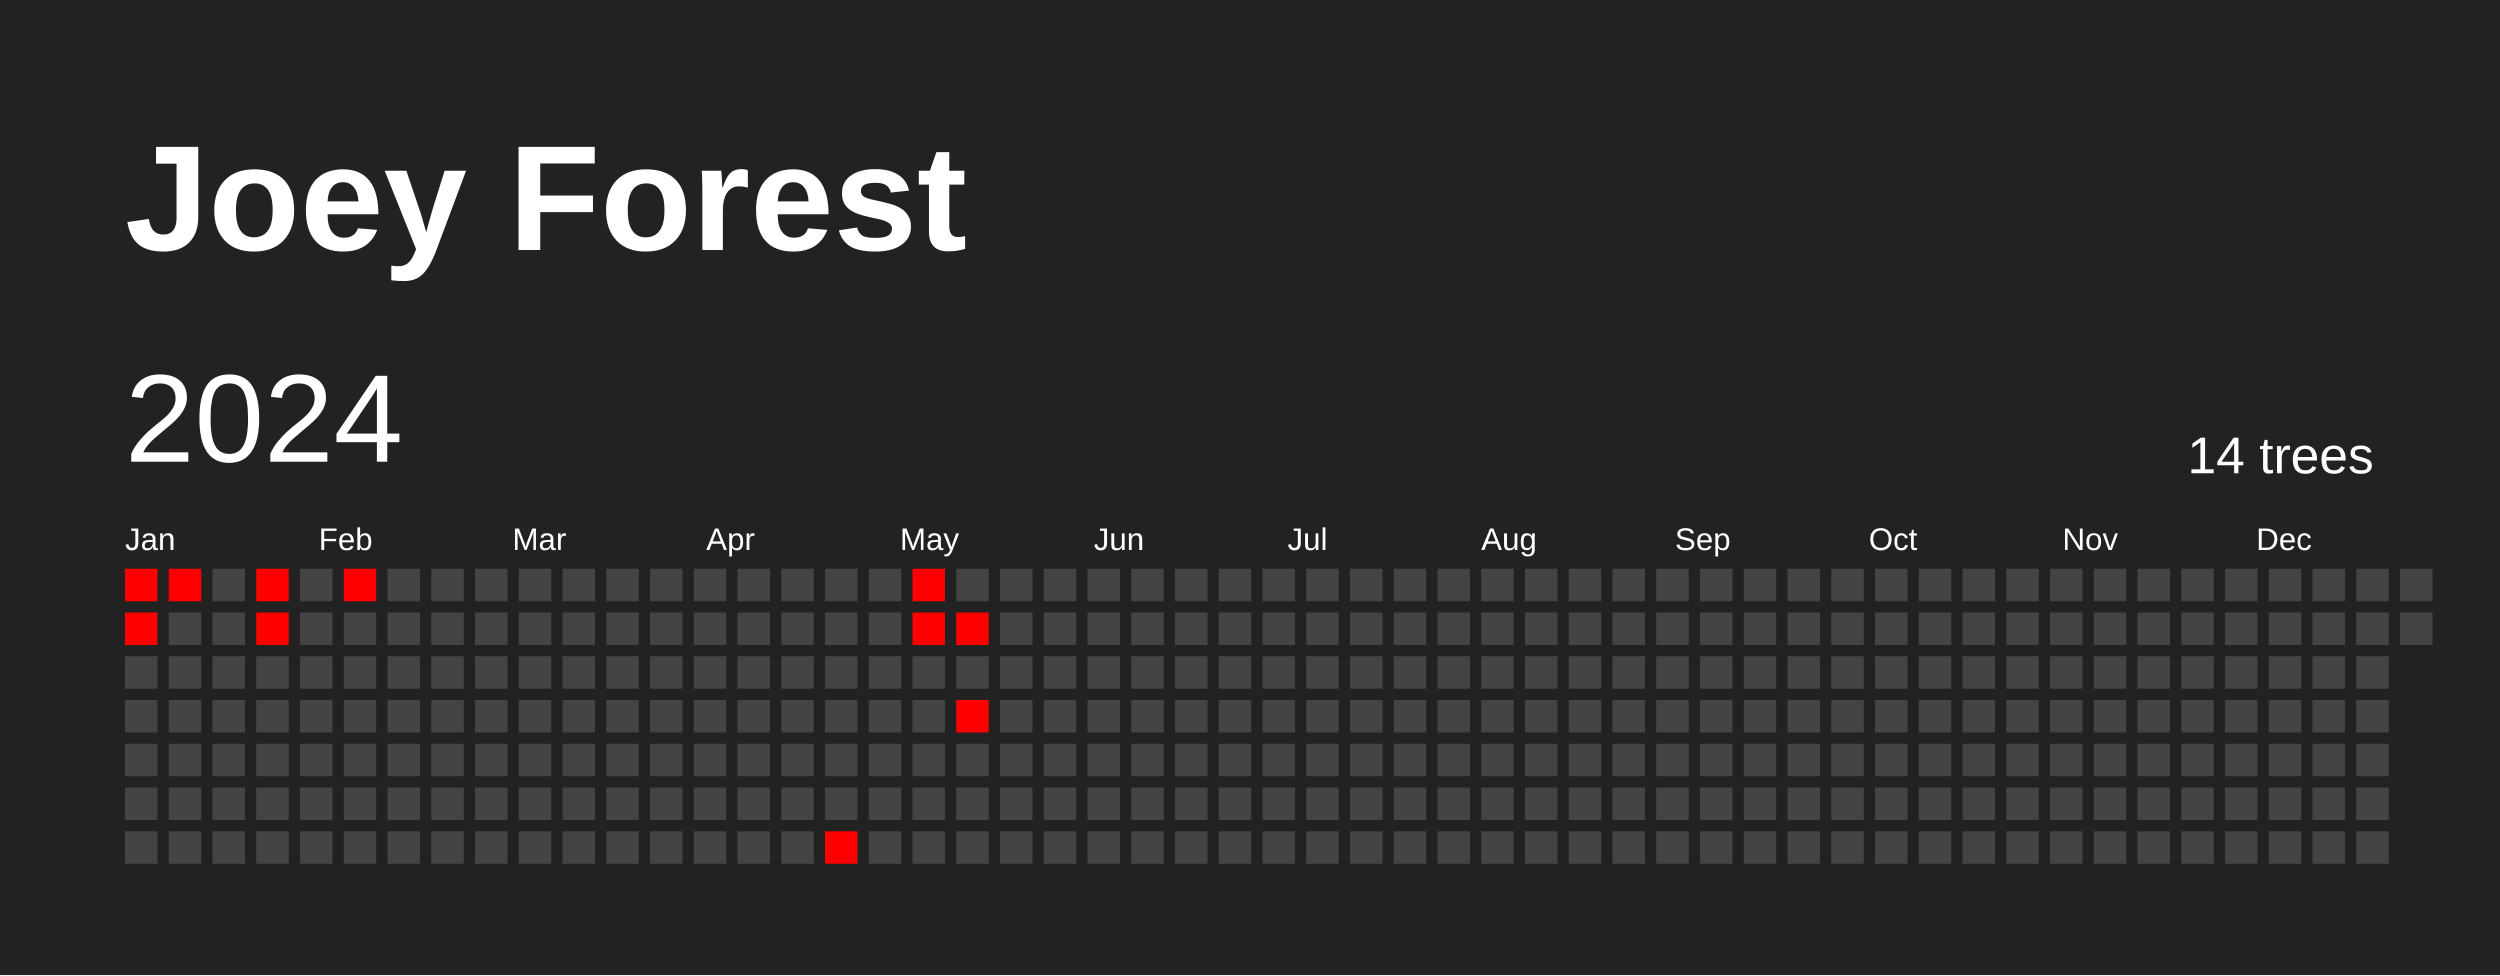
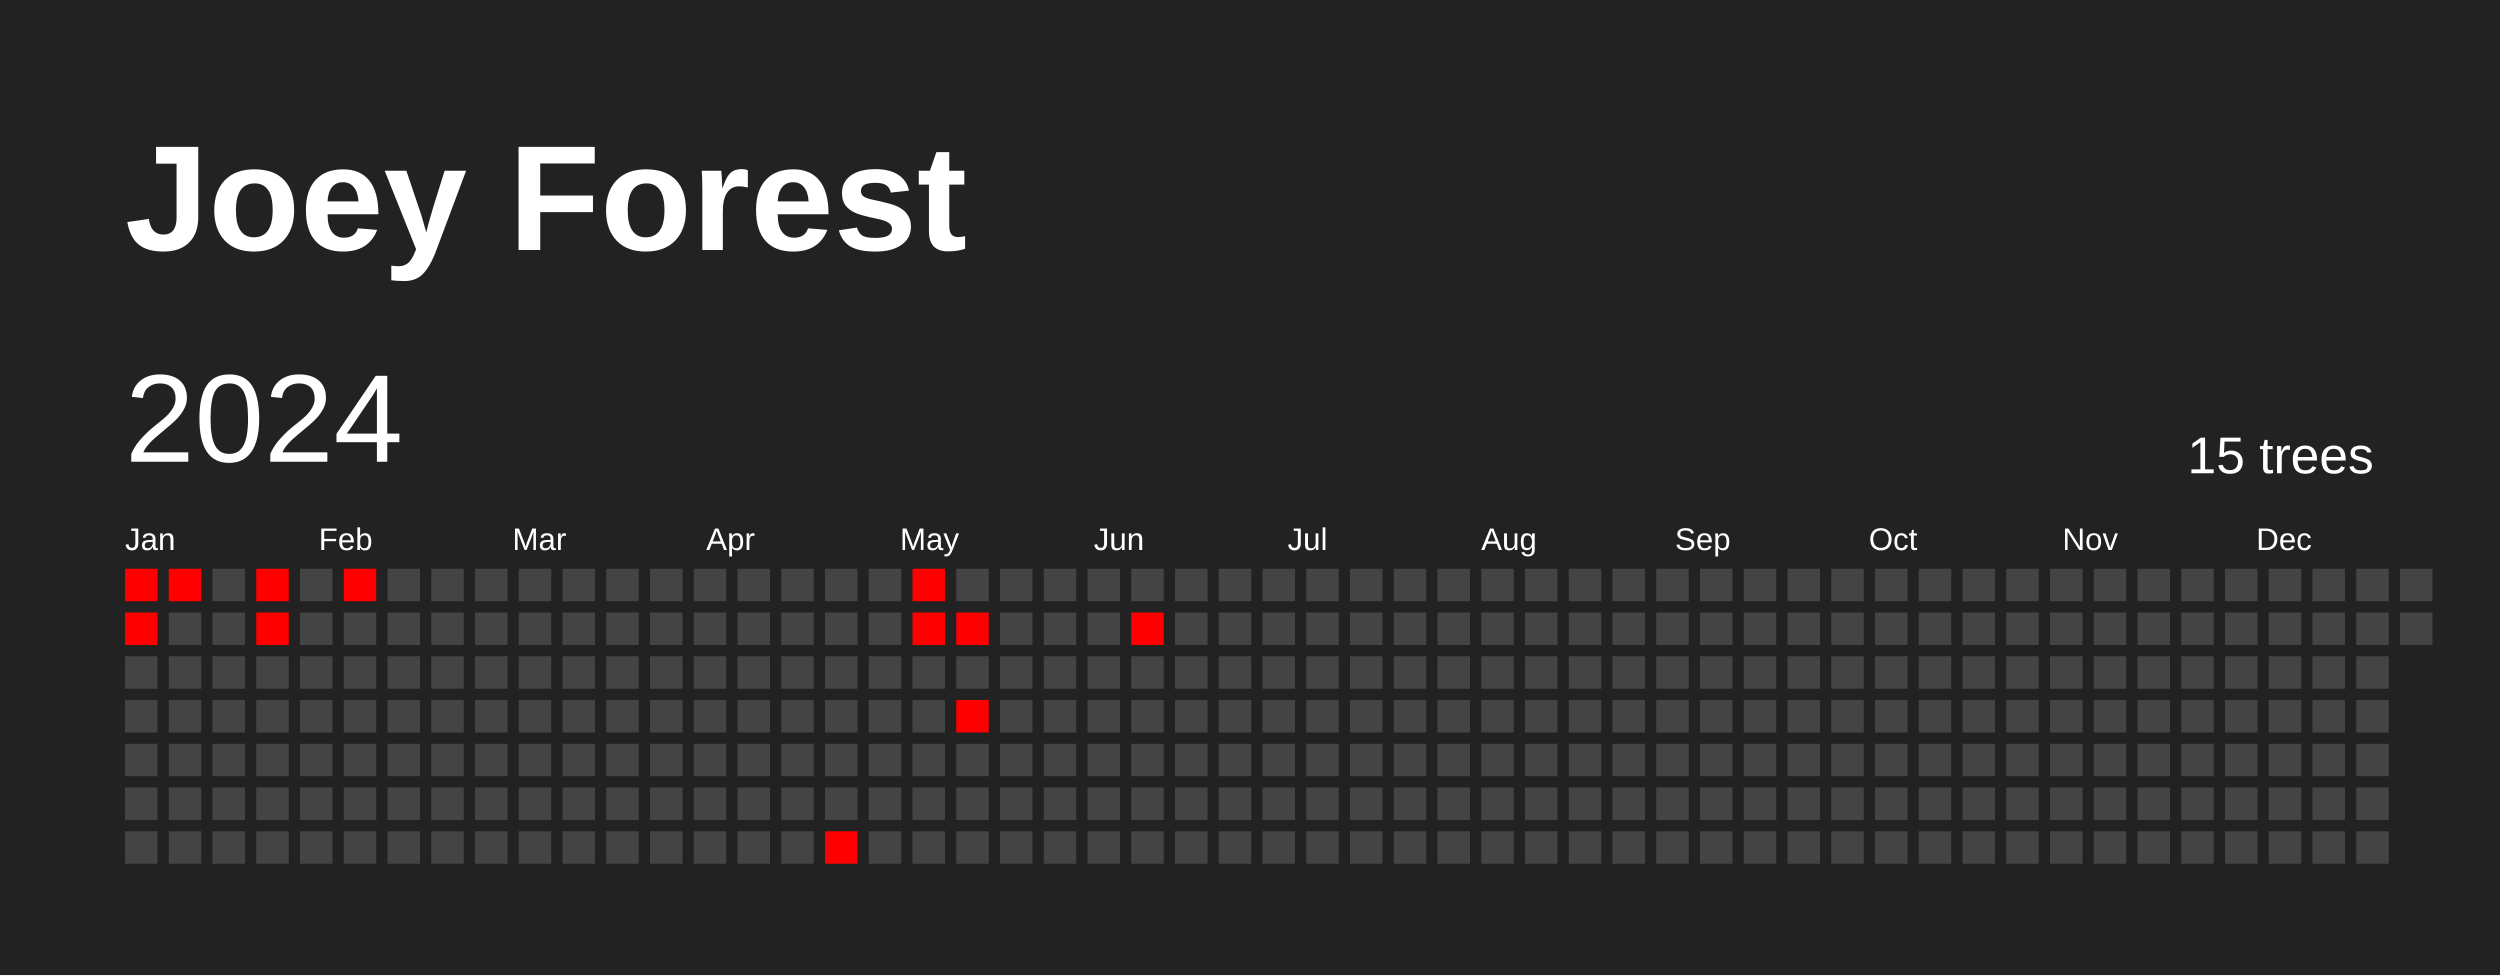
<svg xmlns="http://www.w3.org/2000/svg" baseProfile="full" height="78mm" version="1.1" viewBox="0,0,200,78" width="200mm">
  <defs />
  <rect fill="#222222" height="78" width="200" x="0" y="0" />
  <text fill="#FFFFFF" style="font-size:12px; font-family:Arial; font-weight:bold;" x="10" y="20">Joey Forest</text>
  <text dominant-baseline="hanging" fill="#FFFFFF" style="font-size:10.0px; font-family:Arial;" x="10" y="30">2024</text>
-   <text dominant-baseline="hanging" fill="#FFFFFF" style="font-size:4.125px; font-family:Arial;" x="175" y="35">14 trees</text>
+   <text dominant-baseline="hanging" fill="#FFFFFF" style="font-size:4.125px; font-family:Arial;" x="175" y="35">15 trees</text>
  <text fill="#FFFFFF" style="font-size:2.5px; font-family:Arial" x="10.0" y="44">Jan</text>
  <text fill="#FFFFFF" style="font-size:2.5px; font-family:Arial" x="25.5" y="44">Feb</text>
  <text fill="#FFFFFF" style="font-size:2.5px; font-family:Arial" x="41.0" y="44">Mar</text>
  <text fill="#FFFFFF" style="font-size:2.5px; font-family:Arial" x="56.5" y="44">Apr</text>
  <text fill="#FFFFFF" style="font-size:2.5px; font-family:Arial" x="72.0" y="44">May</text>
  <text fill="#FFFFFF" style="font-size:2.5px; font-family:Arial" x="87.5" y="44">Jun</text>
  <text fill="#FFFFFF" style="font-size:2.5px; font-family:Arial" x="103.0" y="44">Jul</text>
  <text fill="#FFFFFF" style="font-size:2.5px; font-family:Arial" x="118.5" y="44">Aug</text>
  <text fill="#FFFFFF" style="font-size:2.5px; font-family:Arial" x="134.0" y="44">Sep</text>
  <text fill="#FFFFFF" style="font-size:2.5px; font-family:Arial" x="149.5" y="44">Oct</text>
  <text fill="#FFFFFF" style="font-size:2.5px; font-family:Arial" x="165.0" y="44">Nov</text>
  <text fill="#FFFFFF" style="font-size:2.5px; font-family:Arial" x="180.5" y="44">Dec</text>
  <rect fill="red" height="2.6" width="2.6" x="10.0" y="45.5" />
  <rect fill="red" height="2.6" width="2.6" x="10.0" y="49.0" />
  <rect fill="#444444" height="2.6" width="2.6" x="10.0" y="52.5" />
  <rect fill="#444444" height="2.6" width="2.6" x="10.0" y="56.0" />
  <rect fill="#444444" height="2.6" width="2.6" x="10.0" y="59.5" />
  <rect fill="#444444" height="2.6" width="2.6" x="10.0" y="63.0" />
  <rect fill="#444444" height="2.6" width="2.6" x="10.0" y="66.5" />
  <rect fill="red" height="2.6" width="2.6" x="13.5" y="45.5" />
  <rect fill="#444444" height="2.6" width="2.6" x="13.5" y="49.0" />
  <rect fill="#444444" height="2.6" width="2.6" x="13.5" y="52.5" />
  <rect fill="#444444" height="2.6" width="2.6" x="13.5" y="56.0" />
  <rect fill="#444444" height="2.6" width="2.6" x="13.5" y="59.5" />
  <rect fill="#444444" height="2.6" width="2.6" x="13.5" y="63.0" />
  <rect fill="#444444" height="2.6" width="2.6" x="13.5" y="66.5" />
  <rect fill="#444444" height="2.6" width="2.6" x="17.0" y="45.5" />
  <rect fill="#444444" height="2.6" width="2.6" x="17.0" y="49.0" />
  <rect fill="#444444" height="2.6" width="2.6" x="17.0" y="52.5" />
  <rect fill="#444444" height="2.6" width="2.6" x="17.0" y="56.0" />
  <rect fill="#444444" height="2.6" width="2.6" x="17.0" y="59.5" />
  <rect fill="#444444" height="2.6" width="2.6" x="17.0" y="63.0" />
  <rect fill="#444444" height="2.6" width="2.6" x="17.0" y="66.5" />
  <rect fill="red" height="2.6" width="2.6" x="20.5" y="45.5" />
  <rect fill="red" height="2.6" width="2.6" x="20.5" y="49.0" />
  <rect fill="#444444" height="2.6" width="2.6" x="20.5" y="52.5" />
  <rect fill="#444444" height="2.6" width="2.6" x="20.5" y="56.0" />
  <rect fill="#444444" height="2.6" width="2.6" x="20.5" y="59.5" />
  <rect fill="#444444" height="2.6" width="2.6" x="20.5" y="63.0" />
  <rect fill="#444444" height="2.6" width="2.6" x="20.5" y="66.5" />
  <rect fill="#444444" height="2.6" width="2.6" x="24.0" y="45.5" />
  <rect fill="#444444" height="2.6" width="2.6" x="24.0" y="49.0" />
  <rect fill="#444444" height="2.6" width="2.6" x="24.0" y="52.5" />
  <rect fill="#444444" height="2.6" width="2.6" x="24.0" y="56.0" />
  <rect fill="#444444" height="2.6" width="2.6" x="24.0" y="59.5" />
  <rect fill="#444444" height="2.6" width="2.6" x="24.0" y="63.0" />
  <rect fill="#444444" height="2.6" width="2.6" x="24.0" y="66.5" />
  <rect fill="red" height="2.6" width="2.6" x="27.5" y="45.5" />
  <rect fill="#444444" height="2.6" width="2.6" x="27.5" y="49.0" />
  <rect fill="#444444" height="2.6" width="2.6" x="27.5" y="52.5" />
  <rect fill="#444444" height="2.6" width="2.6" x="27.5" y="56.0" />
  <rect fill="#444444" height="2.6" width="2.6" x="27.5" y="59.5" />
  <rect fill="#444444" height="2.6" width="2.6" x="27.5" y="63.0" />
  <rect fill="#444444" height="2.6" width="2.6" x="27.5" y="66.5" />
  <rect fill="#444444" height="2.6" width="2.6" x="31.0" y="45.5" />
  <rect fill="#444444" height="2.6" width="2.6" x="31.0" y="49.0" />
  <rect fill="#444444" height="2.6" width="2.6" x="31.0" y="52.5" />
  <rect fill="#444444" height="2.6" width="2.6" x="31.0" y="56.0" />
  <rect fill="#444444" height="2.6" width="2.6" x="31.0" y="59.5" />
  <rect fill="#444444" height="2.6" width="2.6" x="31.0" y="63.0" />
  <rect fill="#444444" height="2.6" width="2.6" x="31.0" y="66.5" />
  <rect fill="#444444" height="2.6" width="2.6" x="34.5" y="45.5" />
  <rect fill="#444444" height="2.6" width="2.6" x="34.5" y="49.0" />
  <rect fill="#444444" height="2.6" width="2.6" x="34.5" y="52.5" />
  <rect fill="#444444" height="2.6" width="2.6" x="34.5" y="56.0" />
  <rect fill="#444444" height="2.6" width="2.6" x="34.5" y="59.5" />
  <rect fill="#444444" height="2.6" width="2.6" x="34.5" y="63.0" />
  <rect fill="#444444" height="2.6" width="2.6" x="34.5" y="66.5" />
  <rect fill="#444444" height="2.6" width="2.6" x="38.0" y="45.5" />
  <rect fill="#444444" height="2.6" width="2.6" x="38.0" y="49.0" />
  <rect fill="#444444" height="2.6" width="2.6" x="38.0" y="52.5" />
  <rect fill="#444444" height="2.6" width="2.6" x="38.0" y="56.0" />
  <rect fill="#444444" height="2.6" width="2.6" x="38.0" y="59.5" />
  <rect fill="#444444" height="2.6" width="2.6" x="38.0" y="63.0" />
  <rect fill="#444444" height="2.6" width="2.6" x="38.0" y="66.5" />
  <rect fill="#444444" height="2.6" width="2.6" x="41.5" y="45.5" />
  <rect fill="#444444" height="2.6" width="2.6" x="41.5" y="49.0" />
  <rect fill="#444444" height="2.6" width="2.6" x="41.5" y="52.5" />
  <rect fill="#444444" height="2.6" width="2.6" x="41.5" y="56.0" />
  <rect fill="#444444" height="2.6" width="2.6" x="41.5" y="59.5" />
  <rect fill="#444444" height="2.6" width="2.6" x="41.5" y="63.0" />
  <rect fill="#444444" height="2.6" width="2.6" x="41.5" y="66.5" />
  <rect fill="#444444" height="2.6" width="2.6" x="45.0" y="45.5" />
  <rect fill="#444444" height="2.6" width="2.6" x="45.0" y="49.0" />
  <rect fill="#444444" height="2.6" width="2.6" x="45.0" y="52.5" />
  <rect fill="#444444" height="2.6" width="2.6" x="45.0" y="56.0" />
  <rect fill="#444444" height="2.6" width="2.6" x="45.0" y="59.5" />
  <rect fill="#444444" height="2.6" width="2.6" x="45.0" y="63.0" />
  <rect fill="#444444" height="2.6" width="2.6" x="45.0" y="66.5" />
  <rect fill="#444444" height="2.6" width="2.6" x="48.5" y="45.5" />
  <rect fill="#444444" height="2.6" width="2.6" x="48.5" y="49.0" />
  <rect fill="#444444" height="2.6" width="2.6" x="48.5" y="52.5" />
  <rect fill="#444444" height="2.6" width="2.6" x="48.5" y="56.0" />
  <rect fill="#444444" height="2.6" width="2.6" x="48.5" y="59.5" />
  <rect fill="#444444" height="2.6" width="2.6" x="48.5" y="63.0" />
  <rect fill="#444444" height="2.6" width="2.6" x="48.5" y="66.5" />
  <rect fill="#444444" height="2.6" width="2.6" x="52.0" y="45.5" />
  <rect fill="#444444" height="2.6" width="2.6" x="52.0" y="49.0" />
  <rect fill="#444444" height="2.6" width="2.6" x="52.0" y="52.5" />
  <rect fill="#444444" height="2.6" width="2.6" x="52.0" y="56.0" />
  <rect fill="#444444" height="2.6" width="2.6" x="52.0" y="59.5" />
  <rect fill="#444444" height="2.6" width="2.6" x="52.0" y="63.0" />
  <rect fill="#444444" height="2.6" width="2.6" x="52.0" y="66.5" />
  <rect fill="#444444" height="2.6" width="2.6" x="55.5" y="45.5" />
  <rect fill="#444444" height="2.6" width="2.6" x="55.5" y="49.0" />
  <rect fill="#444444" height="2.6" width="2.6" x="55.5" y="52.5" />
  <rect fill="#444444" height="2.6" width="2.6" x="55.5" y="56.0" />
  <rect fill="#444444" height="2.6" width="2.6" x="55.5" y="59.5" />
  <rect fill="#444444" height="2.6" width="2.6" x="55.5" y="63.0" />
  <rect fill="#444444" height="2.6" width="2.6" x="55.5" y="66.5" />
  <rect fill="#444444" height="2.6" width="2.6" x="59.0" y="45.5" />
  <rect fill="#444444" height="2.6" width="2.6" x="59.0" y="49.0" />
  <rect fill="#444444" height="2.6" width="2.6" x="59.0" y="52.5" />
  <rect fill="#444444" height="2.6" width="2.6" x="59.0" y="56.0" />
  <rect fill="#444444" height="2.6" width="2.6" x="59.0" y="59.5" />
  <rect fill="#444444" height="2.6" width="2.6" x="59.0" y="63.0" />
  <rect fill="#444444" height="2.6" width="2.6" x="59.0" y="66.5" />
  <rect fill="#444444" height="2.6" width="2.6" x="62.5" y="45.5" />
  <rect fill="#444444" height="2.6" width="2.6" x="62.5" y="49.0" />
  <rect fill="#444444" height="2.6" width="2.6" x="62.5" y="52.5" />
  <rect fill="#444444" height="2.6" width="2.6" x="62.5" y="56.0" />
  <rect fill="#444444" height="2.6" width="2.6" x="62.5" y="59.5" />
  <rect fill="#444444" height="2.6" width="2.6" x="62.5" y="63.0" />
  <rect fill="#444444" height="2.6" width="2.6" x="62.5" y="66.5" />
  <rect fill="#444444" height="2.6" width="2.6" x="66.0" y="45.5" />
  <rect fill="#444444" height="2.6" width="2.6" x="66.0" y="49.0" />
  <rect fill="#444444" height="2.6" width="2.6" x="66.0" y="52.5" />
  <rect fill="#444444" height="2.6" width="2.6" x="66.0" y="56.0" />
  <rect fill="#444444" height="2.6" width="2.6" x="66.0" y="59.5" />
  <rect fill="#444444" height="2.6" width="2.6" x="66.0" y="63.0" />
  <rect fill="red" height="2.6" width="2.6" x="66.0" y="66.5" />
  <rect fill="#444444" height="2.6" width="2.6" x="69.5" y="45.5" />
  <rect fill="#444444" height="2.6" width="2.6" x="69.5" y="49.0" />
  <rect fill="#444444" height="2.6" width="2.6" x="69.5" y="52.5" />
  <rect fill="#444444" height="2.6" width="2.6" x="69.5" y="56.0" />
  <rect fill="#444444" height="2.6" width="2.6" x="69.5" y="59.5" />
  <rect fill="#444444" height="2.6" width="2.6" x="69.5" y="63.0" />
  <rect fill="#444444" height="2.6" width="2.6" x="69.5" y="66.5" />
  <rect fill="red" height="2.6" width="2.6" x="73.0" y="45.5" />
  <rect fill="red" height="2.6" width="2.6" x="73.0" y="49.0" />
  <rect fill="#444444" height="2.6" width="2.6" x="73.0" y="52.5" />
  <rect fill="#444444" height="2.6" width="2.6" x="73.0" y="56.0" />
  <rect fill="#444444" height="2.6" width="2.6" x="73.0" y="59.5" />
  <rect fill="#444444" height="2.6" width="2.6" x="73.0" y="63.0" />
  <rect fill="#444444" height="2.6" width="2.6" x="73.0" y="66.5" />
  <rect fill="#444444" height="2.6" width="2.6" x="76.5" y="45.5" />
  <rect fill="red" height="2.6" width="2.6" x="76.5" y="49.0" />
  <rect fill="#444444" height="2.6" width="2.6" x="76.5" y="52.5" />
  <rect fill="red" height="2.6" width="2.6" x="76.5" y="56.0" />
  <rect fill="#444444" height="2.6" width="2.6" x="76.5" y="59.5" />
  <rect fill="#444444" height="2.6" width="2.6" x="76.5" y="63.0" />
  <rect fill="#444444" height="2.6" width="2.6" x="76.5" y="66.5" />
  <rect fill="#444444" height="2.6" width="2.6" x="80.0" y="45.5" />
  <rect fill="#444444" height="2.6" width="2.6" x="80.0" y="49.0" />
  <rect fill="#444444" height="2.6" width="2.6" x="80.0" y="52.5" />
  <rect fill="#444444" height="2.6" width="2.6" x="80.0" y="56.0" />
  <rect fill="#444444" height="2.6" width="2.6" x="80.0" y="59.5" />
  <rect fill="#444444" height="2.6" width="2.6" x="80.0" y="63.0" />
  <rect fill="#444444" height="2.6" width="2.6" x="80.0" y="66.5" />
  <rect fill="#444444" height="2.6" width="2.6" x="83.5" y="45.5" />
  <rect fill="#444444" height="2.6" width="2.6" x="83.5" y="49.0" />
  <rect fill="#444444" height="2.6" width="2.6" x="83.5" y="52.5" />
  <rect fill="#444444" height="2.6" width="2.6" x="83.5" y="56.0" />
  <rect fill="#444444" height="2.6" width="2.6" x="83.5" y="59.5" />
  <rect fill="#444444" height="2.6" width="2.6" x="83.5" y="63.0" />
  <rect fill="#444444" height="2.6" width="2.6" x="83.5" y="66.5" />
  <rect fill="#444444" height="2.6" width="2.6" x="87.0" y="45.5" />
  <rect fill="#444444" height="2.6" width="2.6" x="87.0" y="49.0" />
  <rect fill="#444444" height="2.6" width="2.6" x="87.0" y="52.5" />
  <rect fill="#444444" height="2.6" width="2.6" x="87.0" y="56.0" />
  <rect fill="#444444" height="2.6" width="2.6" x="87.0" y="59.5" />
  <rect fill="#444444" height="2.6" width="2.6" x="87.0" y="63.0" />
  <rect fill="#444444" height="2.6" width="2.6" x="87.0" y="66.5" />
  <rect fill="#444444" height="2.6" width="2.6" x="90.5" y="45.5" />
-   <rect fill="#444444" height="2.6" width="2.6" x="90.5" y="49.0" />
+   <rect fill="red" height="2.6" width="2.6" x="90.5" y="49.0" />
  <rect fill="#444444" height="2.6" width="2.6" x="90.5" y="52.5" />
  <rect fill="#444444" height="2.6" width="2.6" x="90.5" y="56.0" />
  <rect fill="#444444" height="2.6" width="2.6" x="90.5" y="59.5" />
  <rect fill="#444444" height="2.6" width="2.6" x="90.5" y="63.0" />
  <rect fill="#444444" height="2.6" width="2.6" x="90.5" y="66.5" />
  <rect fill="#444444" height="2.6" width="2.6" x="94.0" y="45.5" />
  <rect fill="#444444" height="2.6" width="2.6" x="94.0" y="49.0" />
  <rect fill="#444444" height="2.6" width="2.6" x="94.0" y="52.5" />
  <rect fill="#444444" height="2.6" width="2.6" x="94.0" y="56.0" />
  <rect fill="#444444" height="2.6" width="2.6" x="94.0" y="59.5" />
  <rect fill="#444444" height="2.6" width="2.6" x="94.0" y="63.0" />
  <rect fill="#444444" height="2.6" width="2.6" x="94.0" y="66.5" />
  <rect fill="#444444" height="2.6" width="2.6" x="97.5" y="45.5" />
  <rect fill="#444444" height="2.6" width="2.6" x="97.5" y="49.0" />
  <rect fill="#444444" height="2.6" width="2.6" x="97.5" y="52.5" />
  <rect fill="#444444" height="2.6" width="2.6" x="97.5" y="56.0" />
  <rect fill="#444444" height="2.6" width="2.6" x="97.5" y="59.5" />
  <rect fill="#444444" height="2.6" width="2.6" x="97.5" y="63.0" />
  <rect fill="#444444" height="2.6" width="2.6" x="97.5" y="66.5" />
  <rect fill="#444444" height="2.6" width="2.6" x="101.0" y="45.5" />
  <rect fill="#444444" height="2.6" width="2.6" x="101.0" y="49.0" />
  <rect fill="#444444" height="2.6" width="2.6" x="101.0" y="52.5" />
  <rect fill="#444444" height="2.6" width="2.6" x="101.0" y="56.0" />
  <rect fill="#444444" height="2.6" width="2.6" x="101.0" y="59.5" />
  <rect fill="#444444" height="2.6" width="2.6" x="101.0" y="63.0" />
  <rect fill="#444444" height="2.6" width="2.6" x="101.0" y="66.5" />
  <rect fill="#444444" height="2.6" width="2.6" x="104.5" y="45.5" />
  <rect fill="#444444" height="2.6" width="2.6" x="104.5" y="49.0" />
  <rect fill="#444444" height="2.6" width="2.6" x="104.5" y="52.5" />
  <rect fill="#444444" height="2.6" width="2.6" x="104.5" y="56.0" />
  <rect fill="#444444" height="2.6" width="2.6" x="104.5" y="59.5" />
  <rect fill="#444444" height="2.6" width="2.6" x="104.5" y="63.0" />
  <rect fill="#444444" height="2.6" width="2.6" x="104.5" y="66.5" />
  <rect fill="#444444" height="2.6" width="2.6" x="108.0" y="45.5" />
  <rect fill="#444444" height="2.6" width="2.6" x="108.0" y="49.0" />
  <rect fill="#444444" height="2.6" width="2.6" x="108.0" y="52.5" />
  <rect fill="#444444" height="2.6" width="2.6" x="108.0" y="56.0" />
  <rect fill="#444444" height="2.6" width="2.6" x="108.0" y="59.5" />
  <rect fill="#444444" height="2.6" width="2.6" x="108.0" y="63.0" />
  <rect fill="#444444" height="2.6" width="2.6" x="108.0" y="66.5" />
  <rect fill="#444444" height="2.6" width="2.6" x="111.5" y="45.5" />
  <rect fill="#444444" height="2.6" width="2.6" x="111.5" y="49.0" />
  <rect fill="#444444" height="2.6" width="2.6" x="111.5" y="52.5" />
  <rect fill="#444444" height="2.6" width="2.6" x="111.5" y="56.0" />
  <rect fill="#444444" height="2.6" width="2.6" x="111.5" y="59.5" />
  <rect fill="#444444" height="2.6" width="2.6" x="111.5" y="63.0" />
  <rect fill="#444444" height="2.6" width="2.6" x="111.5" y="66.5" />
  <rect fill="#444444" height="2.6" width="2.6" x="115.0" y="45.5" />
  <rect fill="#444444" height="2.6" width="2.6" x="115.0" y="49.0" />
  <rect fill="#444444" height="2.6" width="2.6" x="115.0" y="52.5" />
  <rect fill="#444444" height="2.6" width="2.6" x="115.0" y="56.0" />
  <rect fill="#444444" height="2.6" width="2.6" x="115.0" y="59.5" />
  <rect fill="#444444" height="2.6" width="2.6" x="115.0" y="63.0" />
  <rect fill="#444444" height="2.6" width="2.6" x="115.0" y="66.5" />
  <rect fill="#444444" height="2.6" width="2.6" x="118.5" y="45.5" />
  <rect fill="#444444" height="2.6" width="2.6" x="118.5" y="49.0" />
  <rect fill="#444444" height="2.6" width="2.6" x="118.5" y="52.5" />
  <rect fill="#444444" height="2.6" width="2.6" x="118.5" y="56.0" />
  <rect fill="#444444" height="2.6" width="2.6" x="118.5" y="59.5" />
  <rect fill="#444444" height="2.6" width="2.6" x="118.5" y="63.0" />
  <rect fill="#444444" height="2.6" width="2.6" x="118.5" y="66.5" />
  <rect fill="#444444" height="2.6" width="2.6" x="122.0" y="45.5" />
  <rect fill="#444444" height="2.6" width="2.6" x="122.0" y="49.0" />
  <rect fill="#444444" height="2.6" width="2.6" x="122.0" y="52.5" />
  <rect fill="#444444" height="2.6" width="2.6" x="122.0" y="56.0" />
  <rect fill="#444444" height="2.6" width="2.6" x="122.0" y="59.5" />
  <rect fill="#444444" height="2.6" width="2.6" x="122.0" y="63.0" />
  <rect fill="#444444" height="2.6" width="2.6" x="122.0" y="66.5" />
  <rect fill="#444444" height="2.6" width="2.6" x="125.5" y="45.5" />
  <rect fill="#444444" height="2.6" width="2.6" x="125.5" y="49.0" />
  <rect fill="#444444" height="2.6" width="2.6" x="125.5" y="52.5" />
  <rect fill="#444444" height="2.6" width="2.6" x="125.5" y="56.0" />
  <rect fill="#444444" height="2.6" width="2.6" x="125.5" y="59.5" />
  <rect fill="#444444" height="2.6" width="2.6" x="125.5" y="63.0" />
  <rect fill="#444444" height="2.6" width="2.6" x="125.5" y="66.5" />
  <rect fill="#444444" height="2.6" width="2.6" x="129.0" y="45.5" />
  <rect fill="#444444" height="2.6" width="2.6" x="129.0" y="49.0" />
  <rect fill="#444444" height="2.6" width="2.6" x="129.0" y="52.5" />
  <rect fill="#444444" height="2.6" width="2.6" x="129.0" y="56.0" />
  <rect fill="#444444" height="2.6" width="2.6" x="129.0" y="59.5" />
  <rect fill="#444444" height="2.6" width="2.6" x="129.0" y="63.0" />
  <rect fill="#444444" height="2.6" width="2.6" x="129.0" y="66.5" />
  <rect fill="#444444" height="2.6" width="2.6" x="132.5" y="45.5" />
  <rect fill="#444444" height="2.6" width="2.6" x="132.5" y="49.0" />
  <rect fill="#444444" height="2.6" width="2.6" x="132.5" y="52.5" />
  <rect fill="#444444" height="2.6" width="2.6" x="132.5" y="56.0" />
  <rect fill="#444444" height="2.6" width="2.6" x="132.5" y="59.5" />
  <rect fill="#444444" height="2.6" width="2.6" x="132.5" y="63.0" />
  <rect fill="#444444" height="2.6" width="2.6" x="132.5" y="66.5" />
  <rect fill="#444444" height="2.6" width="2.6" x="136.0" y="45.5" />
  <rect fill="#444444" height="2.6" width="2.6" x="136.0" y="49.0" />
  <rect fill="#444444" height="2.6" width="2.6" x="136.0" y="52.5" />
  <rect fill="#444444" height="2.6" width="2.6" x="136.0" y="56.0" />
  <rect fill="#444444" height="2.6" width="2.6" x="136.0" y="59.5" />
  <rect fill="#444444" height="2.6" width="2.6" x="136.0" y="63.0" />
  <rect fill="#444444" height="2.6" width="2.6" x="136.0" y="66.5" />
  <rect fill="#444444" height="2.6" width="2.6" x="139.5" y="45.5" />
  <rect fill="#444444" height="2.6" width="2.6" x="139.5" y="49.0" />
  <rect fill="#444444" height="2.6" width="2.6" x="139.5" y="52.5" />
  <rect fill="#444444" height="2.6" width="2.6" x="139.5" y="56.0" />
  <rect fill="#444444" height="2.6" width="2.6" x="139.5" y="59.5" />
  <rect fill="#444444" height="2.6" width="2.6" x="139.5" y="63.0" />
  <rect fill="#444444" height="2.6" width="2.6" x="139.5" y="66.5" />
  <rect fill="#444444" height="2.6" width="2.6" x="143.0" y="45.5" />
  <rect fill="#444444" height="2.6" width="2.6" x="143.0" y="49.0" />
  <rect fill="#444444" height="2.6" width="2.6" x="143.0" y="52.5" />
  <rect fill="#444444" height="2.6" width="2.6" x="143.0" y="56.0" />
  <rect fill="#444444" height="2.6" width="2.6" x="143.0" y="59.5" />
  <rect fill="#444444" height="2.6" width="2.6" x="143.0" y="63.0" />
  <rect fill="#444444" height="2.6" width="2.6" x="143.0" y="66.5" />
  <rect fill="#444444" height="2.6" width="2.6" x="146.5" y="45.5" />
  <rect fill="#444444" height="2.6" width="2.6" x="146.5" y="49.0" />
  <rect fill="#444444" height="2.6" width="2.6" x="146.5" y="52.5" />
  <rect fill="#444444" height="2.6" width="2.6" x="146.5" y="56.0" />
  <rect fill="#444444" height="2.6" width="2.6" x="146.5" y="59.5" />
  <rect fill="#444444" height="2.6" width="2.6" x="146.5" y="63.0" />
  <rect fill="#444444" height="2.6" width="2.6" x="146.5" y="66.5" />
  <rect fill="#444444" height="2.6" width="2.6" x="150.0" y="45.5" />
  <rect fill="#444444" height="2.6" width="2.6" x="150.0" y="49.0" />
  <rect fill="#444444" height="2.6" width="2.6" x="150.0" y="52.5" />
  <rect fill="#444444" height="2.6" width="2.6" x="150.0" y="56.0" />
  <rect fill="#444444" height="2.6" width="2.6" x="150.0" y="59.5" />
  <rect fill="#444444" height="2.6" width="2.6" x="150.0" y="63.0" />
  <rect fill="#444444" height="2.6" width="2.6" x="150.0" y="66.5" />
  <rect fill="#444444" height="2.6" width="2.6" x="153.5" y="45.5" />
  <rect fill="#444444" height="2.6" width="2.6" x="153.5" y="49.0" />
  <rect fill="#444444" height="2.6" width="2.6" x="153.5" y="52.5" />
  <rect fill="#444444" height="2.6" width="2.6" x="153.5" y="56.0" />
  <rect fill="#444444" height="2.6" width="2.6" x="153.5" y="59.5" />
  <rect fill="#444444" height="2.6" width="2.6" x="153.5" y="63.0" />
  <rect fill="#444444" height="2.6" width="2.6" x="153.5" y="66.5" />
  <rect fill="#444444" height="2.6" width="2.6" x="157.0" y="45.5" />
  <rect fill="#444444" height="2.6" width="2.6" x="157.0" y="49.0" />
  <rect fill="#444444" height="2.6" width="2.6" x="157.0" y="52.5" />
  <rect fill="#444444" height="2.6" width="2.6" x="157.0" y="56.0" />
  <rect fill="#444444" height="2.6" width="2.6" x="157.0" y="59.5" />
  <rect fill="#444444" height="2.6" width="2.6" x="157.0" y="63.0" />
  <rect fill="#444444" height="2.6" width="2.6" x="157.0" y="66.5" />
  <rect fill="#444444" height="2.6" width="2.6" x="160.5" y="45.5" />
  <rect fill="#444444" height="2.6" width="2.6" x="160.5" y="49.0" />
  <rect fill="#444444" height="2.6" width="2.6" x="160.5" y="52.5" />
  <rect fill="#444444" height="2.6" width="2.6" x="160.5" y="56.0" />
  <rect fill="#444444" height="2.6" width="2.6" x="160.5" y="59.5" />
  <rect fill="#444444" height="2.6" width="2.6" x="160.5" y="63.0" />
  <rect fill="#444444" height="2.6" width="2.6" x="160.5" y="66.5" />
  <rect fill="#444444" height="2.6" width="2.6" x="164.0" y="45.5" />
  <rect fill="#444444" height="2.6" width="2.6" x="164.0" y="49.0" />
  <rect fill="#444444" height="2.6" width="2.6" x="164.0" y="52.5" />
  <rect fill="#444444" height="2.6" width="2.6" x="164.0" y="56.0" />
  <rect fill="#444444" height="2.6" width="2.6" x="164.0" y="59.5" />
  <rect fill="#444444" height="2.6" width="2.6" x="164.0" y="63.0" />
  <rect fill="#444444" height="2.6" width="2.6" x="164.0" y="66.5" />
  <rect fill="#444444" height="2.6" width="2.6" x="167.5" y="45.5" />
  <rect fill="#444444" height="2.6" width="2.6" x="167.5" y="49.0" />
  <rect fill="#444444" height="2.6" width="2.6" x="167.5" y="52.5" />
  <rect fill="#444444" height="2.6" width="2.6" x="167.5" y="56.0" />
  <rect fill="#444444" height="2.6" width="2.6" x="167.5" y="59.5" />
  <rect fill="#444444" height="2.6" width="2.6" x="167.5" y="63.0" />
  <rect fill="#444444" height="2.6" width="2.6" x="167.5" y="66.5" />
  <rect fill="#444444" height="2.6" width="2.6" x="171.0" y="45.5" />
  <rect fill="#444444" height="2.6" width="2.6" x="171.0" y="49.0" />
  <rect fill="#444444" height="2.6" width="2.6" x="171.0" y="52.5" />
  <rect fill="#444444" height="2.6" width="2.6" x="171.0" y="56.0" />
  <rect fill="#444444" height="2.6" width="2.6" x="171.0" y="59.5" />
  <rect fill="#444444" height="2.6" width="2.6" x="171.0" y="63.0" />
  <rect fill="#444444" height="2.6" width="2.6" x="171.0" y="66.5" />
  <rect fill="#444444" height="2.6" width="2.6" x="174.5" y="45.5" />
  <rect fill="#444444" height="2.6" width="2.6" x="174.5" y="49.0" />
  <rect fill="#444444" height="2.6" width="2.6" x="174.5" y="52.5" />
  <rect fill="#444444" height="2.6" width="2.6" x="174.5" y="56.0" />
  <rect fill="#444444" height="2.6" width="2.6" x="174.5" y="59.5" />
  <rect fill="#444444" height="2.6" width="2.6" x="174.5" y="63.0" />
  <rect fill="#444444" height="2.6" width="2.6" x="174.5" y="66.5" />
  <rect fill="#444444" height="2.6" width="2.6" x="178.0" y="45.5" />
  <rect fill="#444444" height="2.6" width="2.6" x="178.0" y="49.0" />
  <rect fill="#444444" height="2.6" width="2.6" x="178.0" y="52.5" />
  <rect fill="#444444" height="2.6" width="2.6" x="178.0" y="56.0" />
  <rect fill="#444444" height="2.6" width="2.6" x="178.0" y="59.5" />
  <rect fill="#444444" height="2.6" width="2.6" x="178.0" y="63.0" />
  <rect fill="#444444" height="2.6" width="2.6" x="178.0" y="66.5" />
  <rect fill="#444444" height="2.6" width="2.6" x="181.5" y="45.5" />
  <rect fill="#444444" height="2.6" width="2.6" x="181.5" y="49.0" />
  <rect fill="#444444" height="2.6" width="2.6" x="181.5" y="52.5" />
  <rect fill="#444444" height="2.6" width="2.6" x="181.5" y="56.0" />
  <rect fill="#444444" height="2.6" width="2.6" x="181.5" y="59.5" />
  <rect fill="#444444" height="2.6" width="2.6" x="181.5" y="63.0" />
  <rect fill="#444444" height="2.6" width="2.6" x="181.5" y="66.5" />
  <rect fill="#444444" height="2.6" width="2.6" x="185.0" y="45.5" />
  <rect fill="#444444" height="2.6" width="2.6" x="185.0" y="49.0" />
  <rect fill="#444444" height="2.6" width="2.6" x="185.0" y="52.5" />
  <rect fill="#444444" height="2.6" width="2.6" x="185.0" y="56.0" />
  <rect fill="#444444" height="2.6" width="2.6" x="185.0" y="59.5" />
  <rect fill="#444444" height="2.6" width="2.6" x="185.0" y="63.0" />
  <rect fill="#444444" height="2.6" width="2.6" x="185.0" y="66.5" />
  <rect fill="#444444" height="2.6" width="2.6" x="188.5" y="45.5" />
  <rect fill="#444444" height="2.6" width="2.6" x="188.5" y="49.0" />
  <rect fill="#444444" height="2.6" width="2.6" x="188.5" y="52.5" />
  <rect fill="#444444" height="2.6" width="2.6" x="188.5" y="56.0" />
  <rect fill="#444444" height="2.6" width="2.6" x="188.5" y="59.5" />
  <rect fill="#444444" height="2.6" width="2.6" x="188.5" y="63.0" />
  <rect fill="#444444" height="2.6" width="2.6" x="188.5" y="66.5" />
  <rect fill="#444444" height="2.6" width="2.6" x="192.0" y="45.5" />
  <rect fill="#444444" height="2.6" width="2.6" x="192.0" y="49.0" />
</svg>
